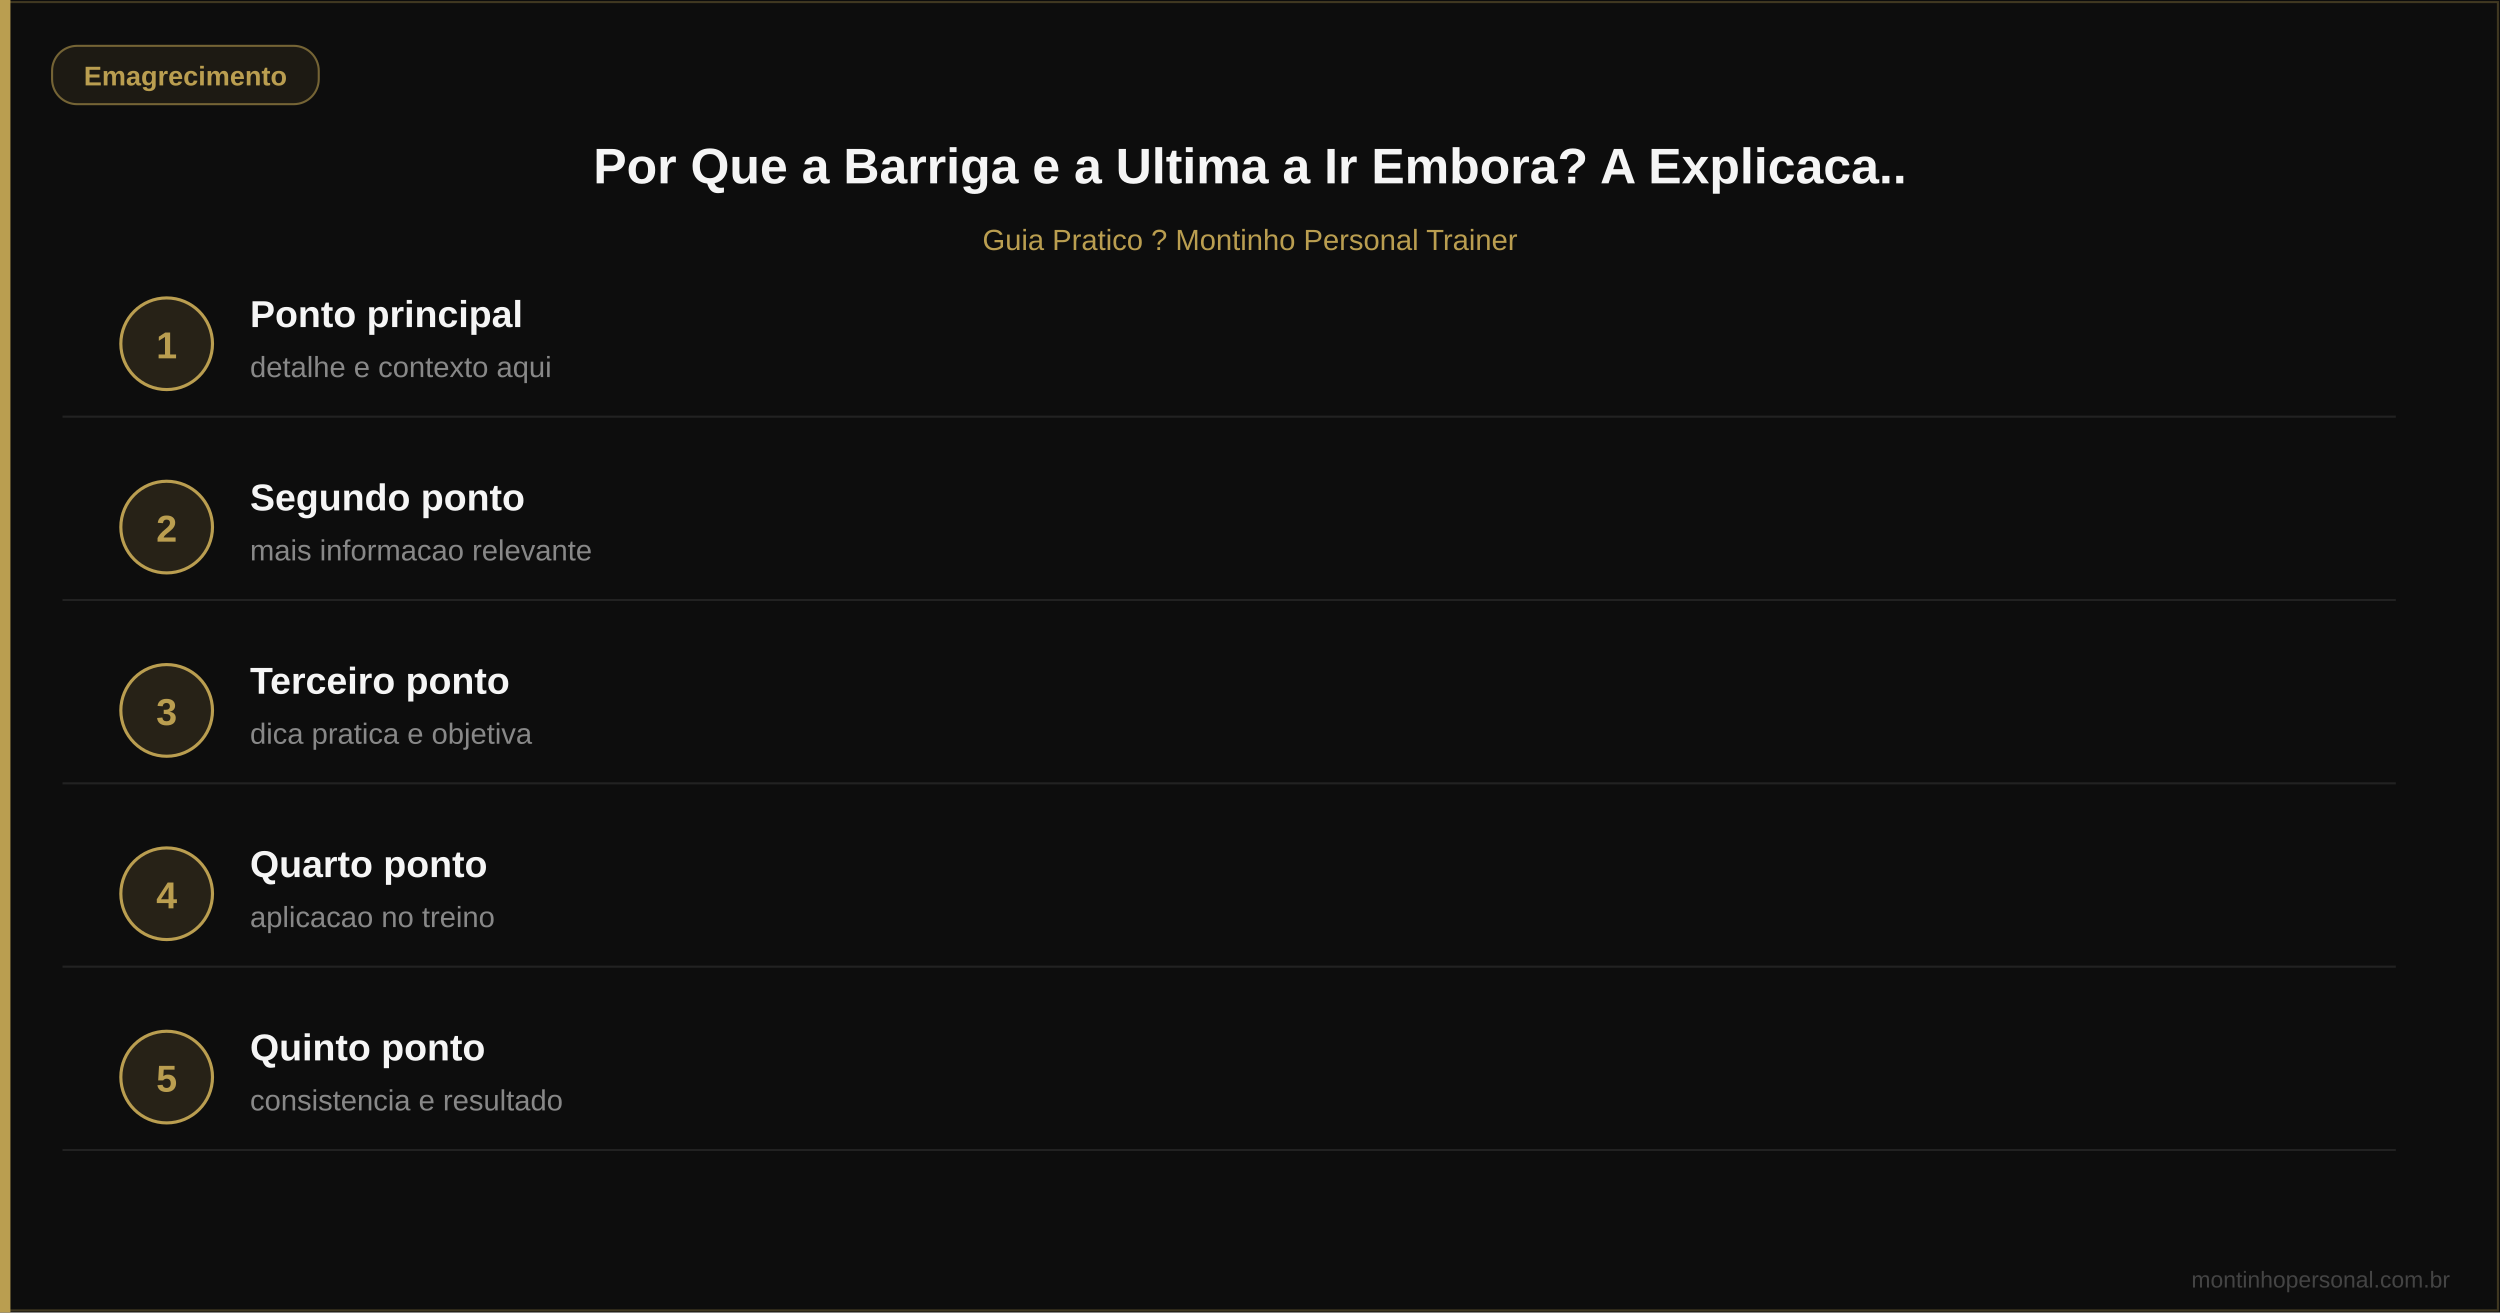
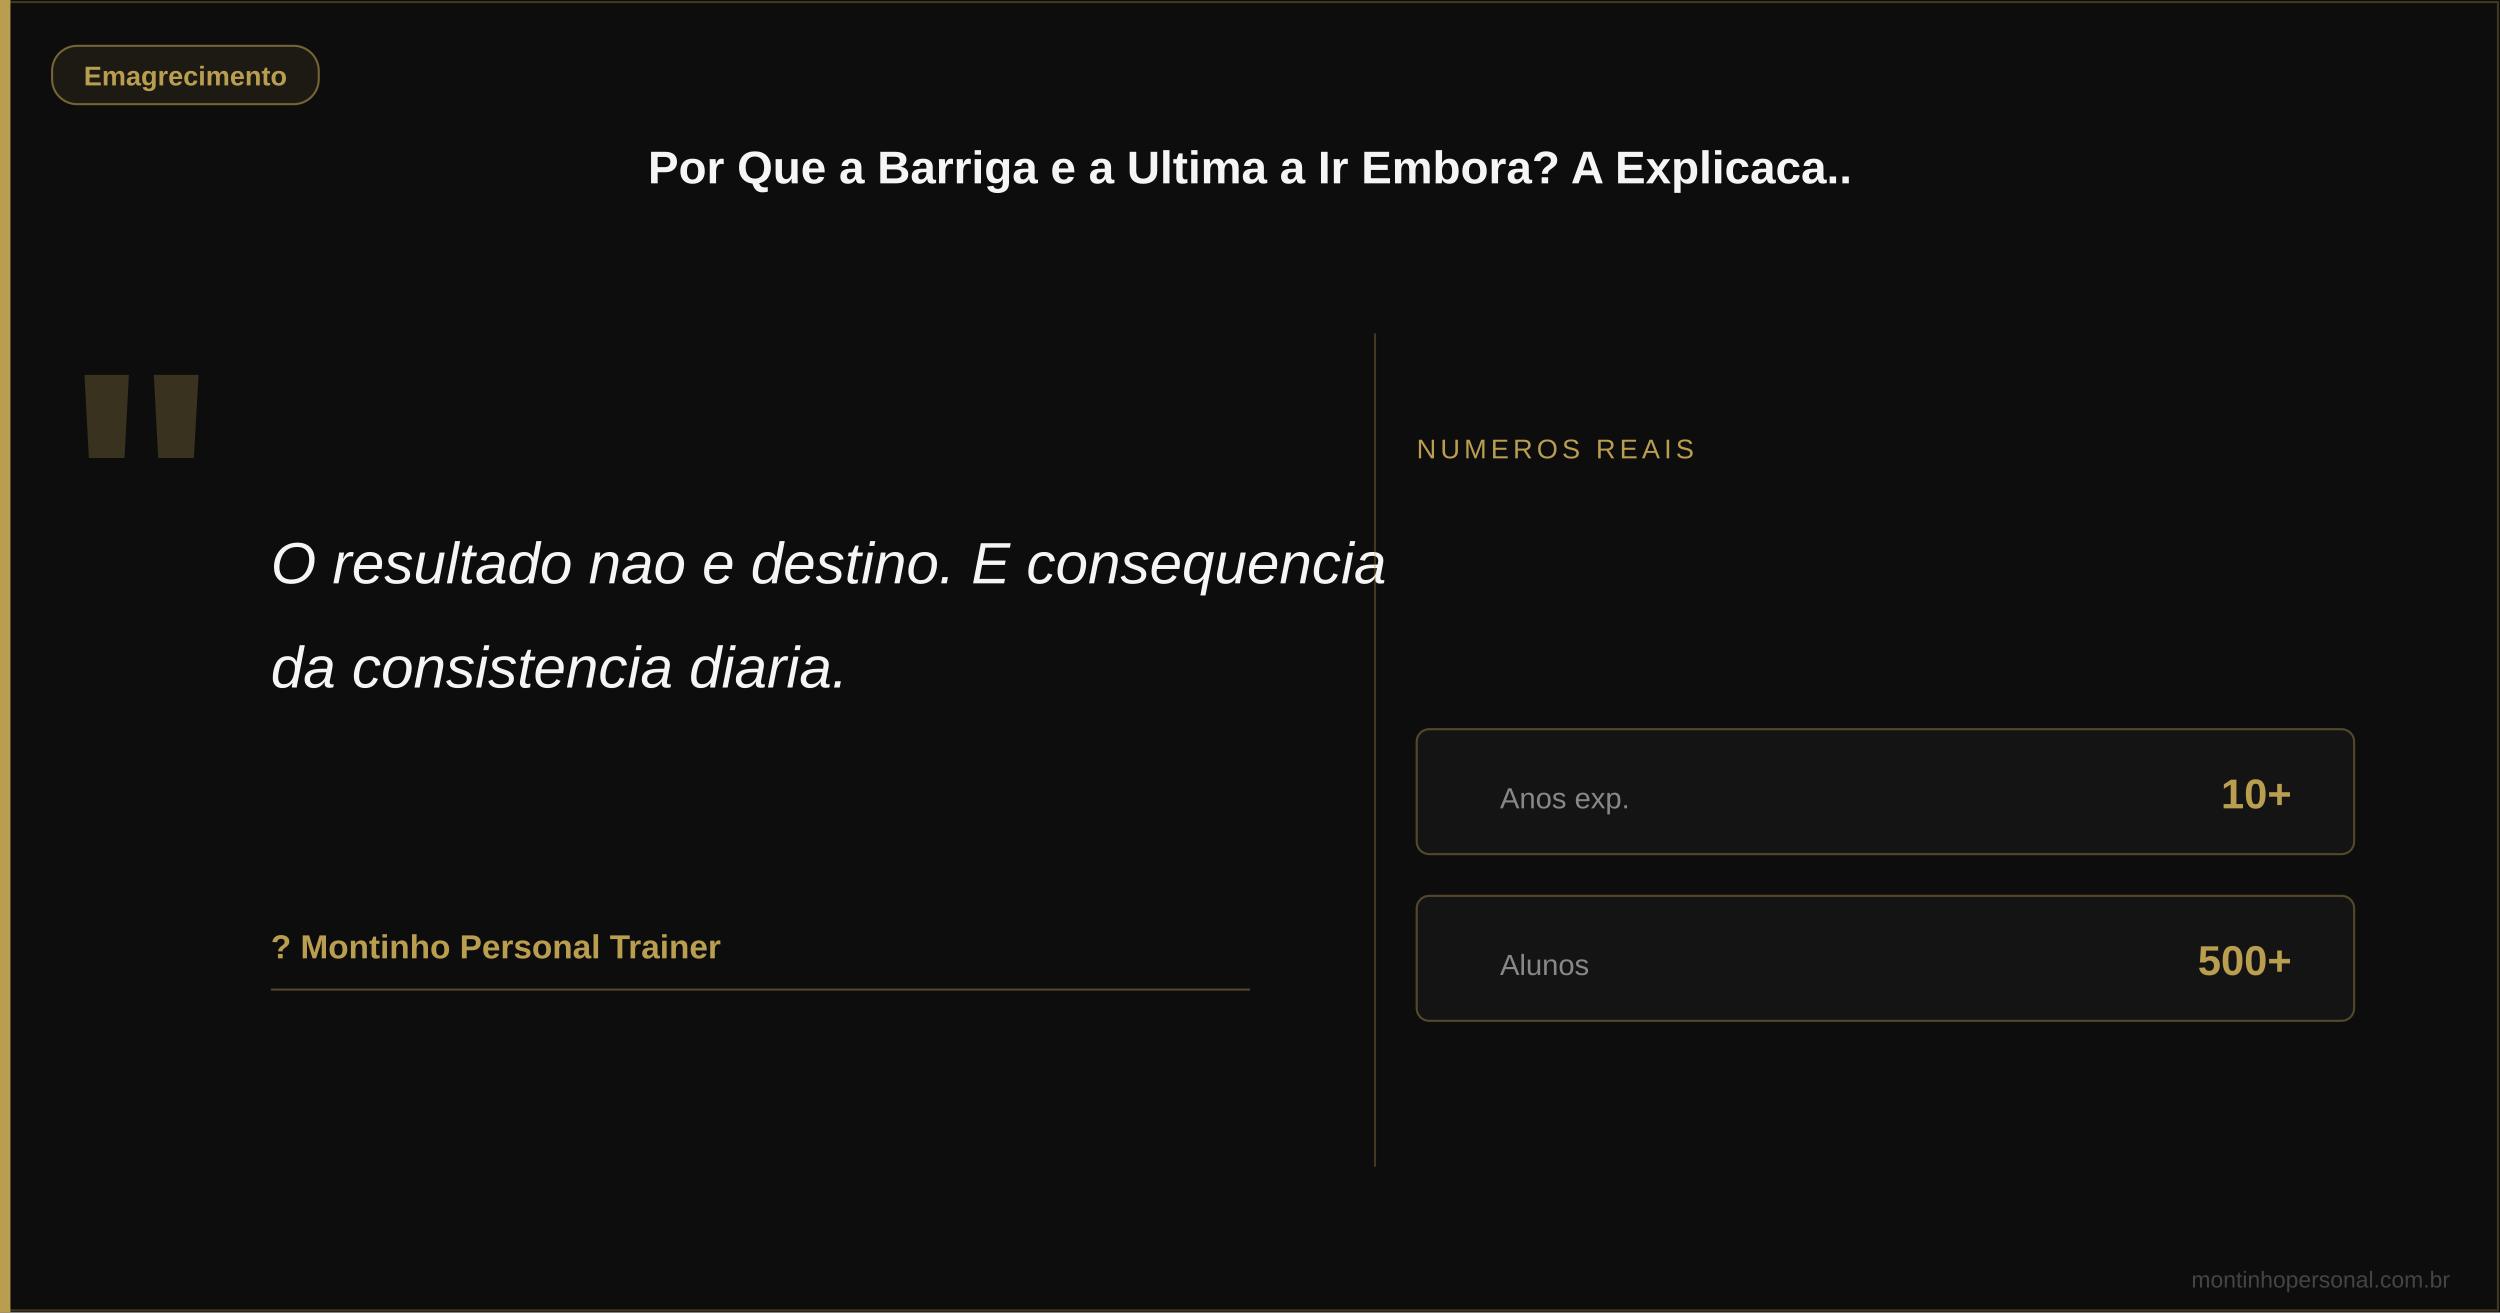
<svg xmlns="http://www.w3.org/2000/svg" viewBox="0 0 1200 630" width="1200" height="630" role="img" aria-label="Por Que a Barriga e a Ultima a Ir Embora? A Explicacao Cientifica">
  <rect width="1200" height="630" fill="#0d0d0d" />
  <rect x="0" y="0" width="5" height="630" fill="#BA9E50" />
  <rect x="1" y="1" width="1198" height="628" fill="none" stroke="#BA9E50" stroke-width="1" opacity="0.3" />
  <rect x="25" y="22" width="128" height="28" rx="12" fill="#BA9E50" fill-opacity="0.15" stroke="#BA9E50" stroke-width="1" opacity="0.6" />
  <text x="89" y="41" font-family="Arial,sans-serif" font-size="13" fill="#BA9E50" text-anchor="middle" font-weight="600">Emagrecimento</text>
-   <text x="600" y="88" font-family="Arial,sans-serif" font-size="24" fill="#F5F5F5" text-anchor="middle" font-weight="bold">Por Que a Barriga e a Ultima a Ir Embora? A Explicaca..</text>
-   <text x="600" y="120" font-family="Arial,sans-serif" font-size="14" fill="#BA9E50" text-anchor="middle">Guia Pratico ? Montinho Personal Trainer</text>
-   <circle cx="80" cy="165" r="22" fill="#BA9E50" fill-opacity="0.15" stroke="#BA9E50" stroke-width="1.5" />
-   <text x="80" y="172" font-family="Arial,sans-serif" font-size="18" fill="#BA9E50" text-anchor="middle" font-weight="bold">1</text>
-   <text x="120" y="157" font-family="Arial,sans-serif" font-size="18" fill="#F5F5F5" font-weight="bold">Ponto principal</text>
-   <text x="120" y="181" font-family="Arial,sans-serif" font-size="14" fill="#888888">detalhe e contexto aqui</text>
-   <line x1="30" y1="200" x2="1150" y2="200" stroke="#222" stroke-width="1" />
-   <circle cx="80" cy="253" r="22" fill="#BA9E50" fill-opacity="0.15" stroke="#BA9E50" stroke-width="1.5" />
-   <text x="80" y="260" font-family="Arial,sans-serif" font-size="18" fill="#BA9E50" text-anchor="middle" font-weight="bold">2</text>
-   <text x="120" y="245" font-family="Arial,sans-serif" font-size="18" fill="#F5F5F5" font-weight="bold">Segundo ponto</text>
-   <text x="120" y="269" font-family="Arial,sans-serif" font-size="14" fill="#888888">mais informacao relevante</text>
-   <line x1="30" y1="288" x2="1150" y2="288" stroke="#222" stroke-width="1" />
-   <circle cx="80" cy="341" r="22" fill="#BA9E50" fill-opacity="0.15" stroke="#BA9E50" stroke-width="1.5" />
-   <text x="80" y="348" font-family="Arial,sans-serif" font-size="18" fill="#BA9E50" text-anchor="middle" font-weight="bold">3</text>
-   <text x="120" y="333" font-family="Arial,sans-serif" font-size="18" fill="#F5F5F5" font-weight="bold">Terceiro ponto</text>
-   <text x="120" y="357" font-family="Arial,sans-serif" font-size="14" fill="#888888">dica pratica e objetiva</text>
-   <line x1="30" y1="376" x2="1150" y2="376" stroke="#222" stroke-width="1" />
-   <circle cx="80" cy="429" r="22" fill="#BA9E50" fill-opacity="0.15" stroke="#BA9E50" stroke-width="1.5" />
-   <text x="80" y="436" font-family="Arial,sans-serif" font-size="18" fill="#BA9E50" text-anchor="middle" font-weight="bold">4</text>
-   <text x="120" y="421" font-family="Arial,sans-serif" font-size="18" fill="#F5F5F5" font-weight="bold">Quarto ponto</text>
-   <text x="120" y="445" font-family="Arial,sans-serif" font-size="14" fill="#888888">aplicacao no treino</text>
-   <line x1="30" y1="464" x2="1150" y2="464" stroke="#222" stroke-width="1" />
-   <circle cx="80" cy="517" r="22" fill="#BA9E50" fill-opacity="0.15" stroke="#BA9E50" stroke-width="1.5" />
-   <text x="80" y="524" font-family="Arial,sans-serif" font-size="18" fill="#BA9E50" text-anchor="middle" font-weight="bold">5</text>
-   <text x="120" y="509" font-family="Arial,sans-serif" font-size="18" fill="#F5F5F5" font-weight="bold">Quinto ponto</text>
-   <text x="120" y="533" font-family="Arial,sans-serif" font-size="14" fill="#888888">consistencia e resultado</text>
-   <line x1="30" y1="552" x2="1150" y2="552" stroke="#222" stroke-width="1" />
+   <text x="600" y="88" font-family="Arial,sans-serif" font-size="22" fill="#F5F5F5" text-anchor="middle" font-weight="bold">Por Que a Barriga e a Ultima a Ir Embora? A Explicaca..</text>
+   <text x="30" y="290" font-family="Arial,sans-serif" font-size="160" fill="#BA9E50" font-weight="bold" opacity="0.25">"</text>
+   <text x="130" y="280" font-family="Arial,sans-serif" font-size="28" fill="#F5F5F5" font-style="italic">O resultado nao e destino. E consequencia</text>
+   <text x="130" y="330" font-family="Arial,sans-serif" font-size="28" fill="#F5F5F5" font-style="italic">da consistencia diaria.</text>
+   <text x="130" y="460" font-family="Arial,sans-serif" font-size="16" fill="#BA9E50" font-weight="600">? Montinho Personal Trainer</text>
+   <line x1="130" y1="475" x2="600" y2="475" stroke="#BA9E50" stroke-width="1" opacity="0.4" />
+   <line x1="660" y1="160" x2="660" y2="560" stroke="#BA9E50" stroke-width="1" opacity="0.3" />
+   <text x="680" y="220" font-family="Arial,sans-serif" font-size="13" fill="#BA9E50" letter-spacing="2">NUMEROS REAIS</text>
+   <rect x="680" y="350" width="450" height="60" rx="6" fill="#141414" stroke="#BA9E50" stroke-width="1" stroke-opacity="0.4" />
+   <text x="720" y="388" font-family="Arial,sans-serif" font-size="14" fill="#888888">Anos exp.</text>
+   <text x="1100" y="388" font-family="Arial,sans-serif" font-size="20" fill="#BA9E50" text-anchor="end" font-weight="bold">10+</text>
+   <rect x="680" y="430" width="450" height="60" rx="6" fill="#141414" stroke="#BA9E50" stroke-width="1" stroke-opacity="0.4" />
+   <text x="720" y="468" font-family="Arial,sans-serif" font-size="14" fill="#888888">Alunos</text>
+   <text x="1100" y="468" font-family="Arial,sans-serif" font-size="20" fill="#BA9E50" text-anchor="end" font-weight="bold">500+</text>
  <text x="1176" y="618" font-family="Arial,sans-serif" font-size="11" fill="#444" text-anchor="end">montinhopersonal.com.br</text>
</svg>
